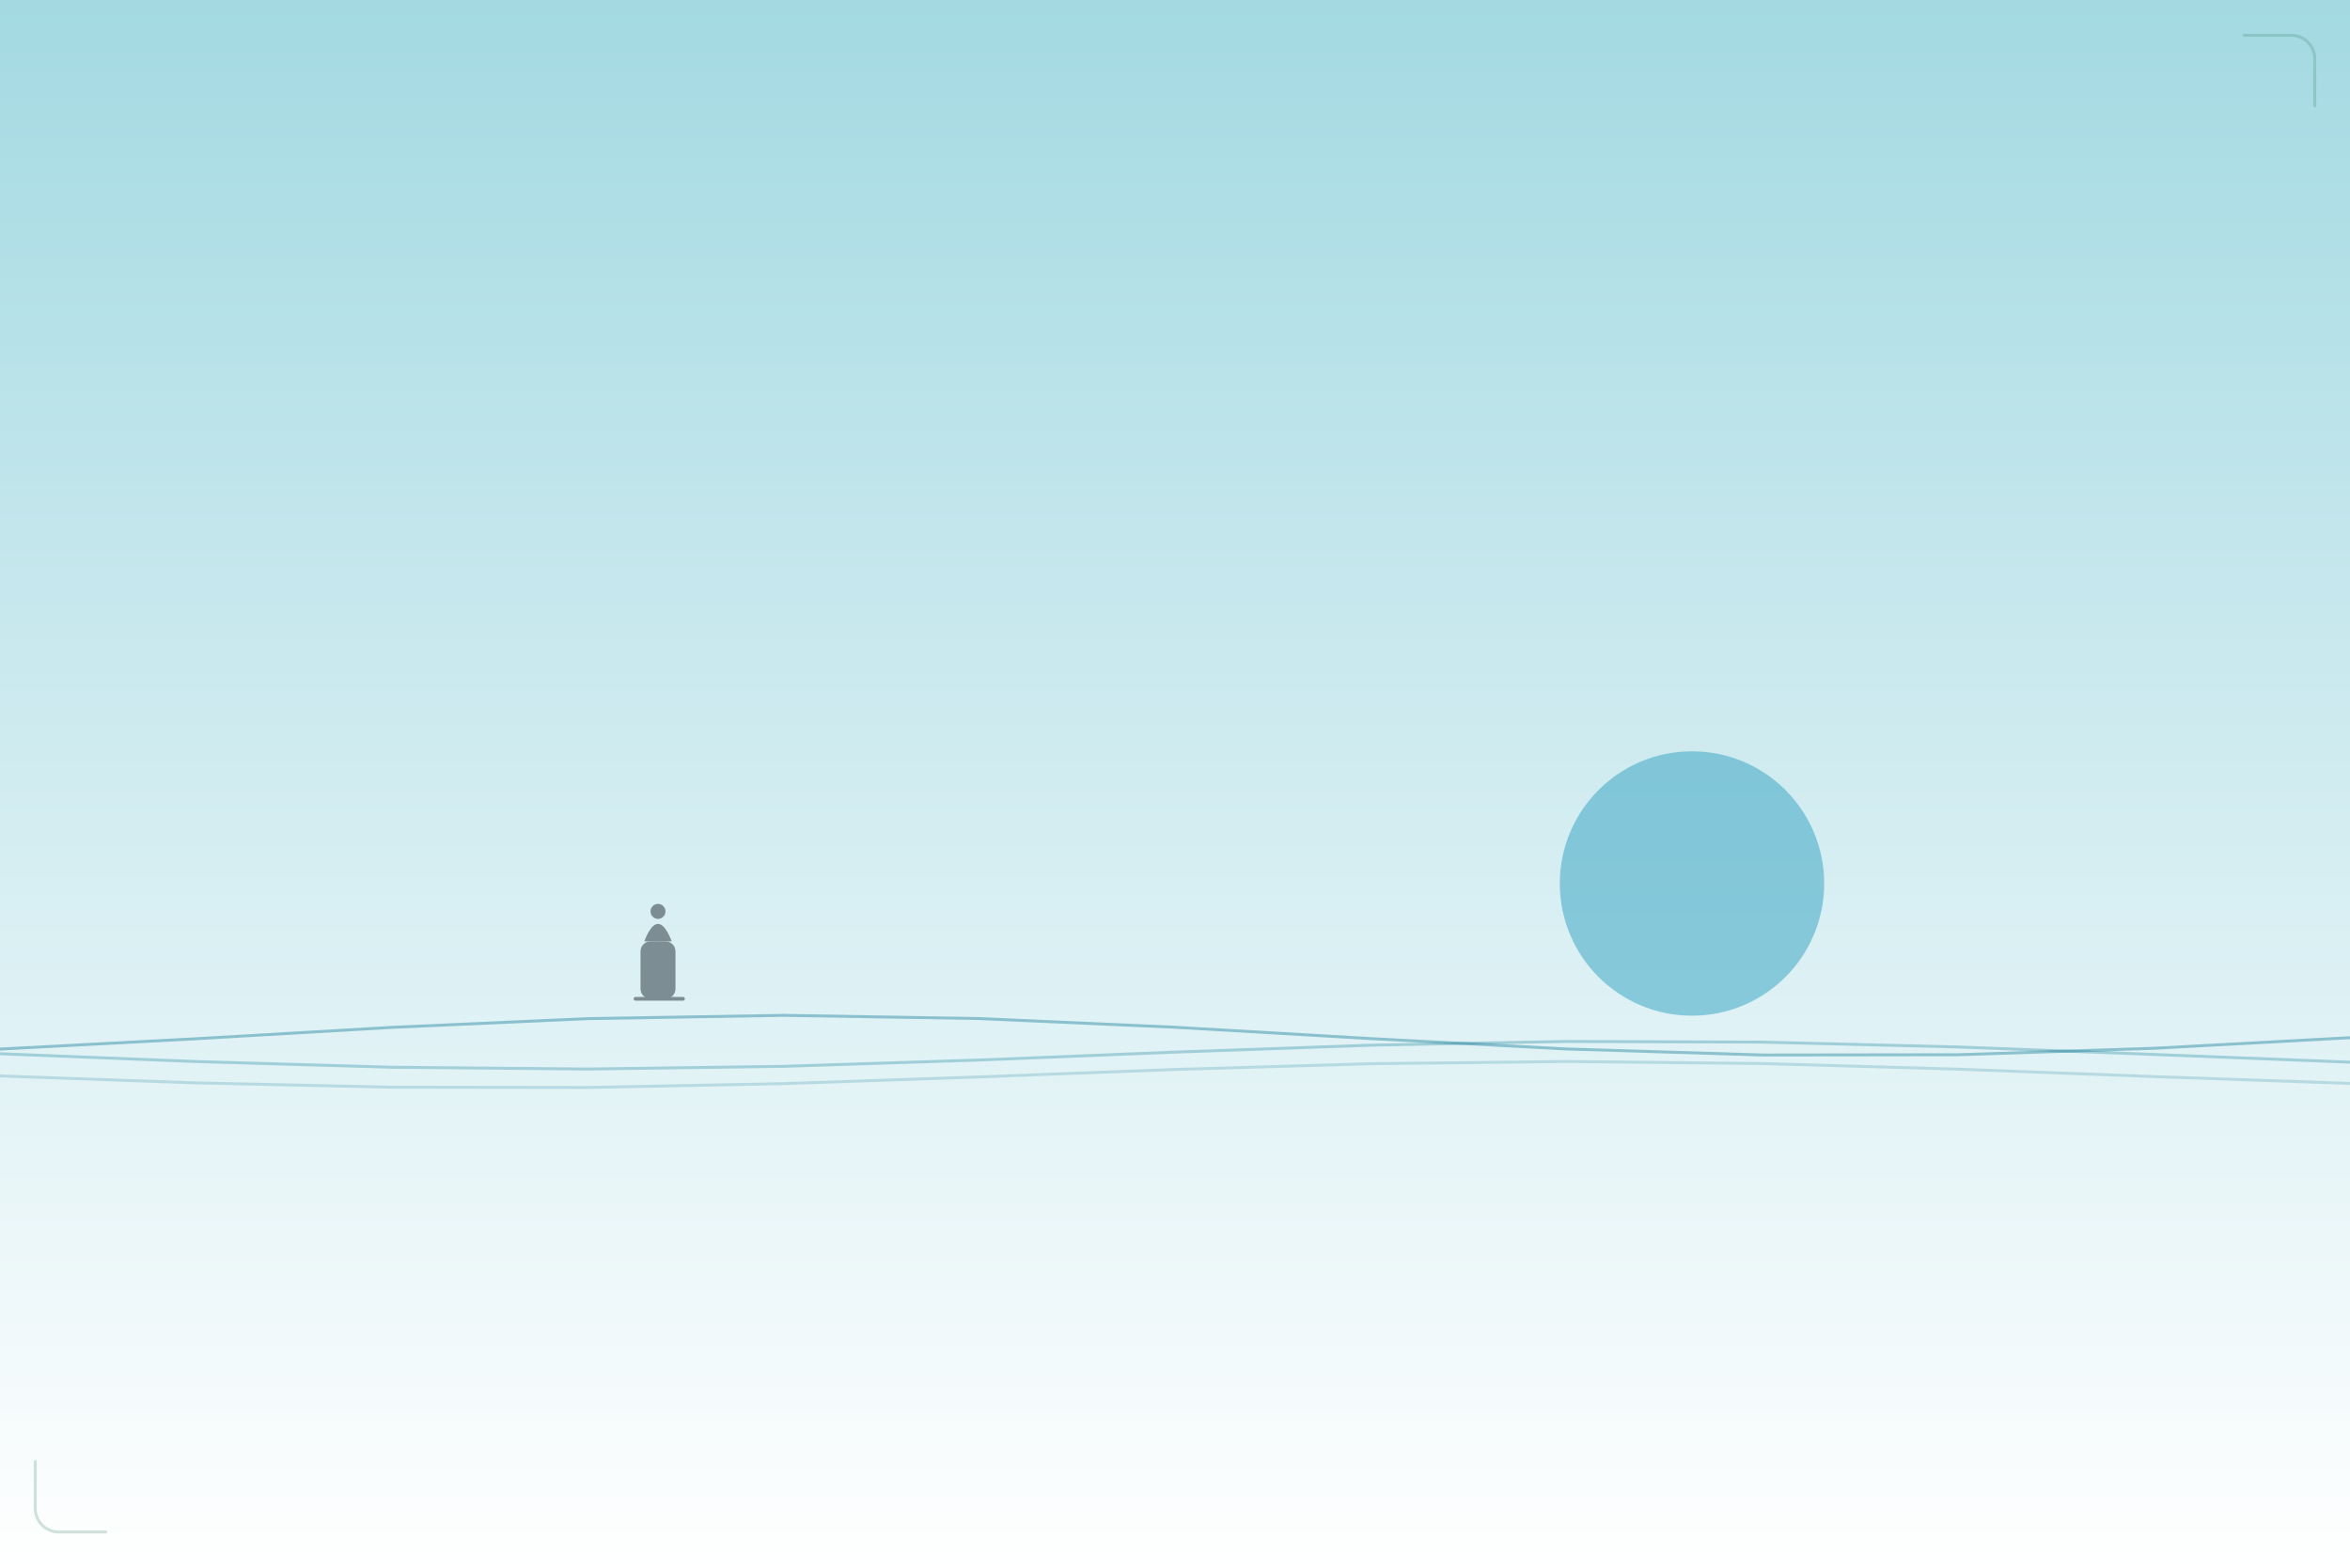
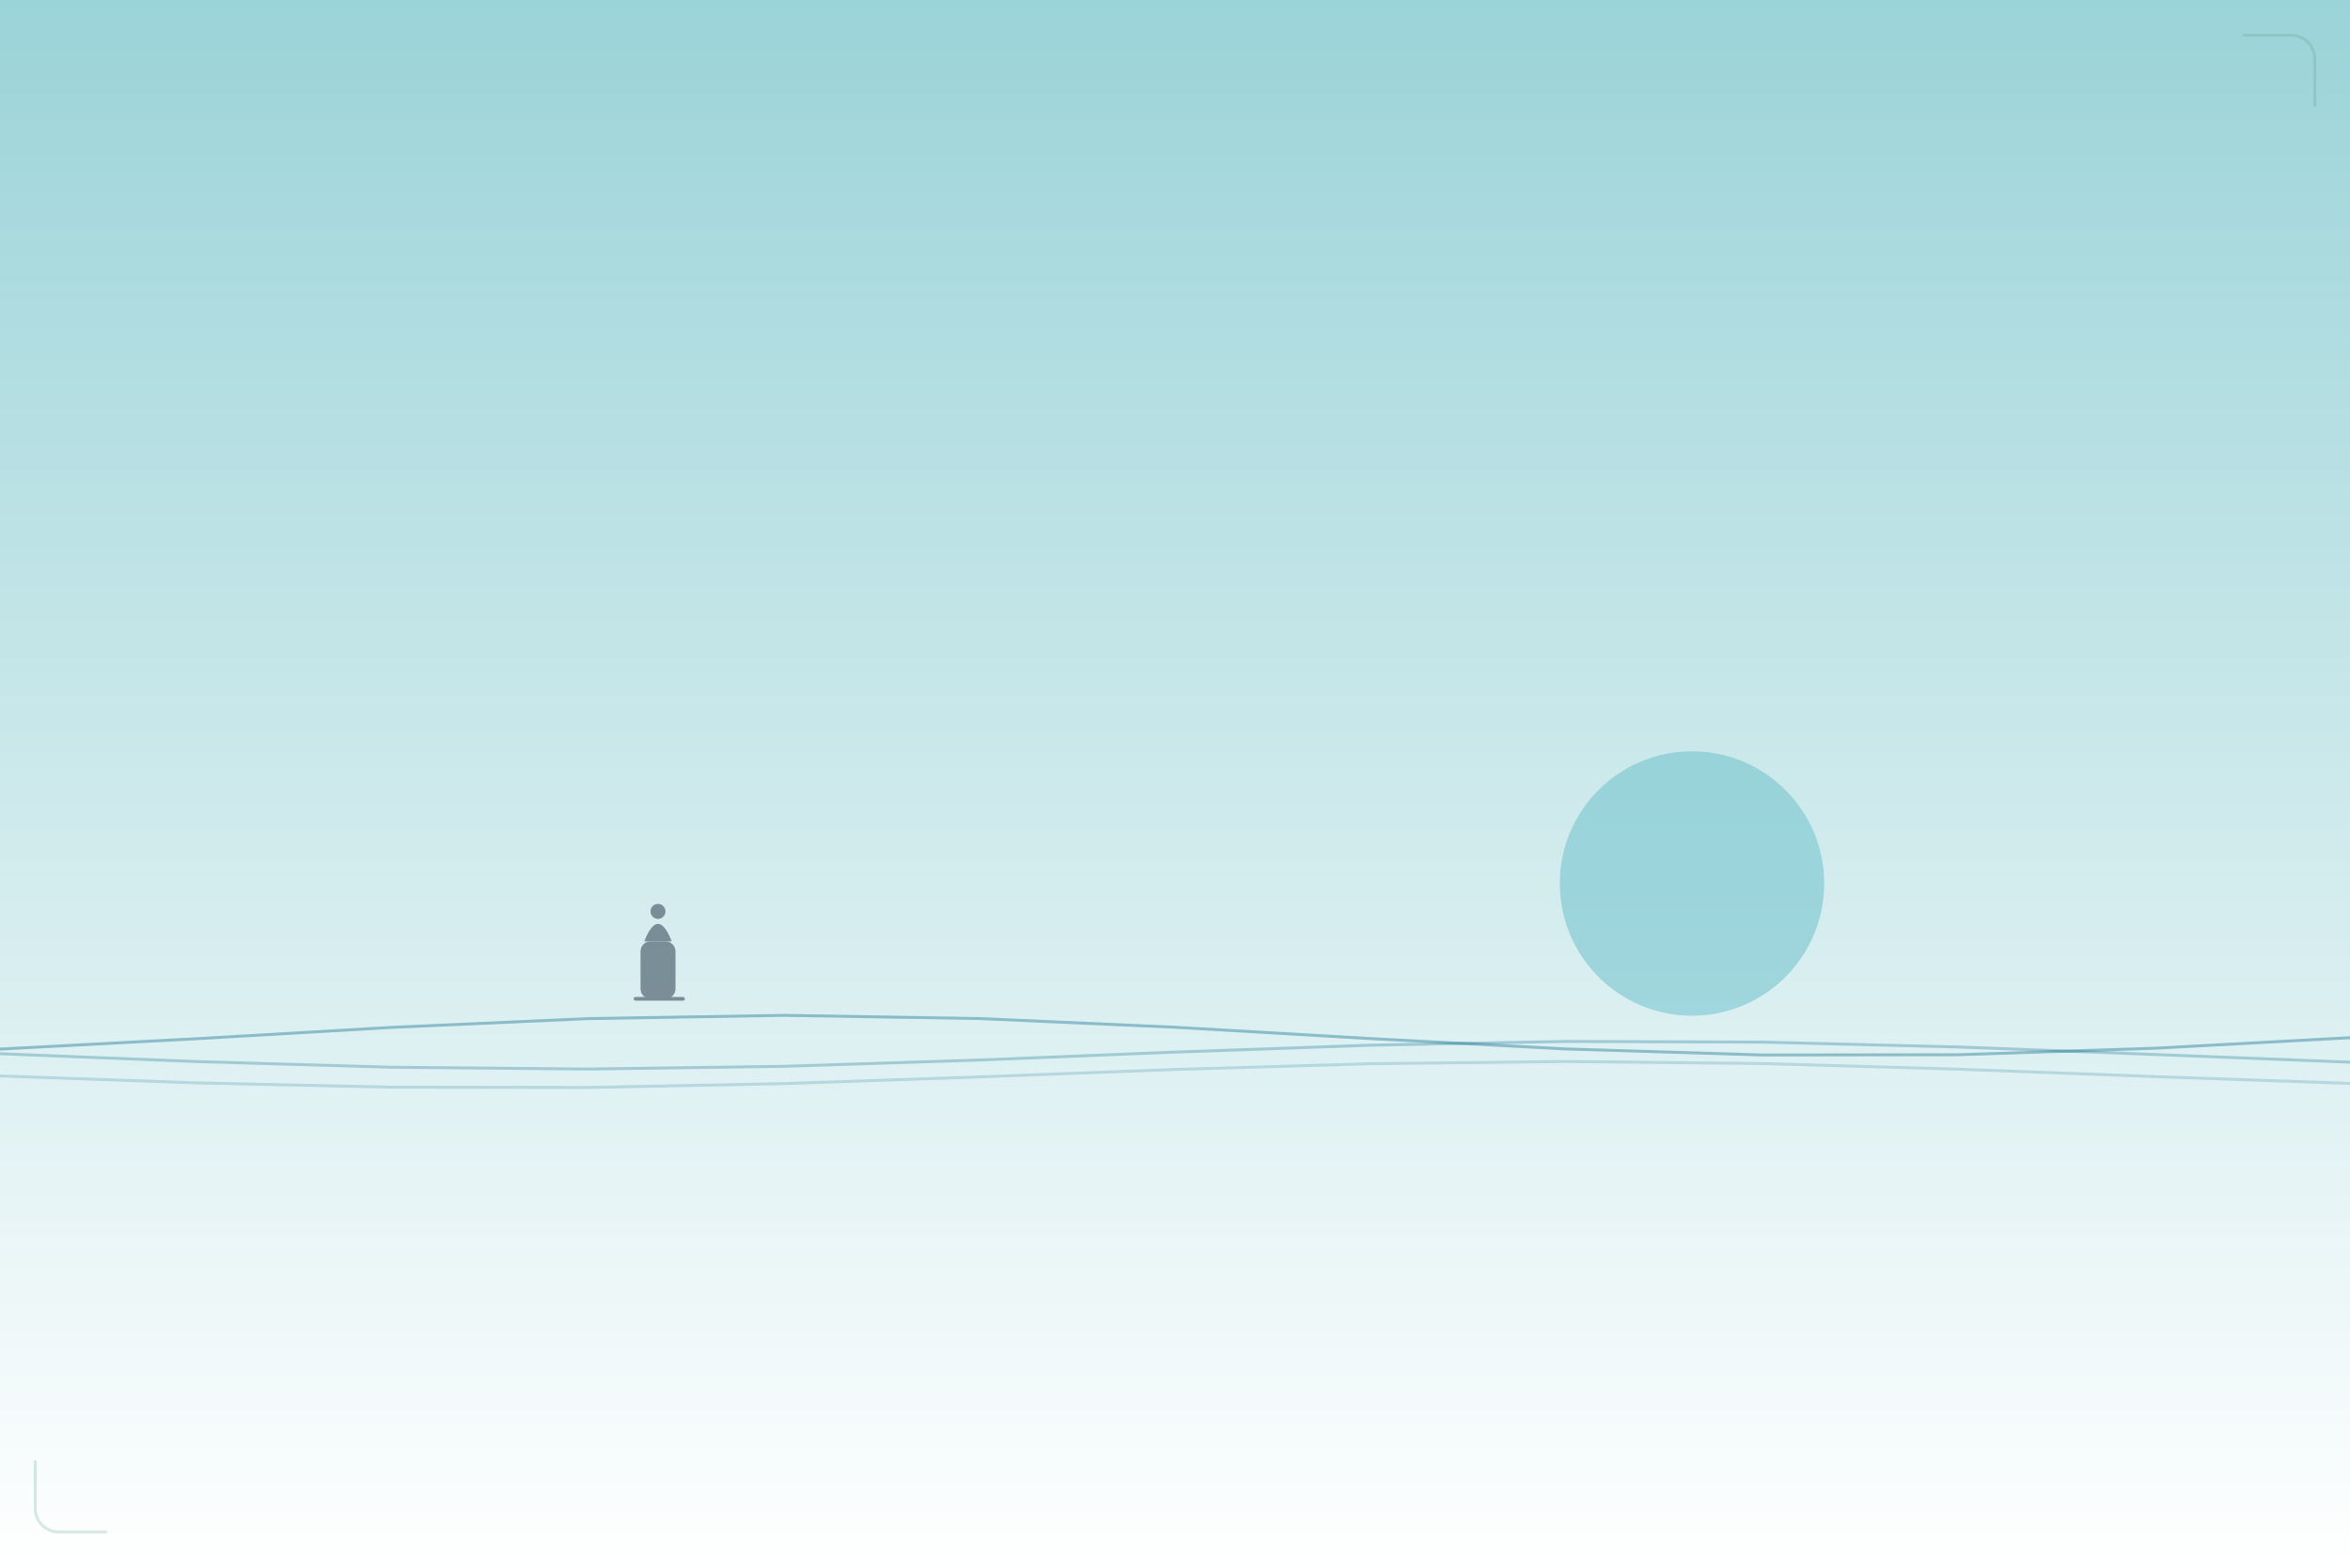
<svg xmlns="http://www.w3.org/2000/svg" viewBox="0 0 1600 1067" width="1600" height="1067" role="img" aria-label="harbor-sunset-view">
  <defs>
    <linearGradient id="g11" x1="0" y1="0" x2="0" y2="1">
-       <stop offset="0" stop-color="#A3D9E2" stop-opacity="1" />
+       <stop offset="0" stop-color="#9AD3D8" stop-opacity="1" />
      <stop offset="1" stop-color="#FFFFFF" stop-opacity="1" />
    </linearGradient>
  </defs>
  <rect width="1600" height="1067" fill="url(#g11)" />
-   <circle cx="1152" cy="601.5" r="90" fill="#3FA8C4" fill-opacity="0.55" />
-   <path d="M0,714.23 L133.33,707.2 L266.67,699.46 L400,693.5 L533.33,691.26 L666.67,693.45 L800,699.37 L933.33,707.1 L1066.67,714.16 L1200,718.26 L1333.33,718.08 L1466.67,713.68 L1600,706.48" fill="none" stroke="#0D7A93" stroke-opacity="0.4" stroke-width="2" stroke-linecap="round" />
-   <path d="M0,717.4 L133.33,722.7 L266.67,726.59 L400,727.82 L533.33,725.98 L666.67,721.68 L800,716.3 L933.33,711.57 L1066.67,709.03 L1200,709.49 L1333.33,712.8 L1466.67,717.9 L1600,723.14" fill="none" stroke="#0D7A93" stroke-opacity="0.3" stroke-width="2" stroke-linecap="round" />
-   <path d="M0,732.5 L133.33,737.24 L266.67,740.18 L400,740.37 L533.33,737.76 L666.67,733.18 L800,728.11 L933.33,724.19 L1066.67,722.68 L1200,724.07 L1333.33,727.91 L1466.67,732.96 L1600,737.6" fill="none" stroke="#0D7A93" stroke-opacity="0.2" stroke-width="2" stroke-linecap="round" />
+   <circle cx="1152" cy="601.5" r="90" fill="#6FC1CB" fill-opacity="0.55" />
+   <path d="M0,714.23 L133.33,707.2 L266.67,699.46 L400,693.5 L533.33,691.26 L666.67,693.45 L800,699.37 L933.33,707.1 L1066.67,714.16 L1200,718.26 L1333.33,718.08 L1466.67,713.68 L1600,706.48" fill="none" stroke="#0F6E8C" stroke-opacity="0.4" stroke-width="2" stroke-linecap="round" />
+   <path d="M0,717.4 L133.33,722.7 L266.67,726.59 L400,727.82 L533.33,725.98 L666.67,721.68 L800,716.3 L933.33,711.57 L1066.67,709.03 L1200,709.49 L1333.33,712.8 L1466.67,717.9 L1600,723.14" fill="none" stroke="#0F6E8C" stroke-opacity="0.3" stroke-width="2" stroke-linecap="round" />
+   <path d="M0,732.5 L133.33,737.24 L266.67,740.18 L400,740.37 L533.33,737.76 L666.67,733.18 L800,728.11 L933.33,724.19 L1066.67,722.68 L1200,724.07 L1333.33,727.91 L1466.67,732.96 L1600,737.6" fill="none" stroke="#0F6E8C" stroke-opacity="0.2" stroke-width="2" stroke-linecap="round" />
  <g transform="translate(448 646) scale(0.85)" opacity="0.5">
-     <rect x="-14" y="-6" width="28" height="46" rx="8" fill="#1E2A33" />
-     <path d="M-11,-6 Q0,-34 11,-6" fill="#1E2A33" />
-     <circle cx="0" cy="-30" r="6" fill="#1E2A33" />
-     <line x1="-18" y1="40" x2="20" y2="40" stroke="#1E2A33" stroke-width="3" stroke-linecap="round" />
+     <rect x="-14" y="-6" width="28" height="46" rx="8" fill="#1B2E3D" />
+     <path d="M-11,-6 Q0,-34 11,-6" fill="#1B2E3D" />
+     <circle cx="0" cy="-30" r="6" fill="#1B2E3D" />
+     <line x1="-18" y1="40" x2="20" y2="40" stroke="#1B2E3D" stroke-width="3" stroke-linecap="round" />
  </g>
-   <path d="M24,995 L24,1027 A16,16 0 0 0 40,1043 L72,1043" fill="none" stroke="#2E7D62" stroke-opacity="0.22" stroke-width="2" stroke-linecap="round" />
-   <path d="M1528,24 L1560,24 A16,16 0 0 1 1576,40 L1576,72" fill="none" stroke="#2E7D62" stroke-opacity="0.22" stroke-width="2" stroke-linecap="round" />
+   <path d="M24,995 L24,1027 A16,16 0 0 0 40,1043 L72,1043" fill="none" stroke="#4F9B82" stroke-opacity="0.22" stroke-width="2" stroke-linecap="round" />
+   <path d="M1528,24 L1560,24 A16,16 0 0 1 1576,40 L1576,72" fill="none" stroke="#4F9B82" stroke-opacity="0.22" stroke-width="2" stroke-linecap="round" />
</svg>
